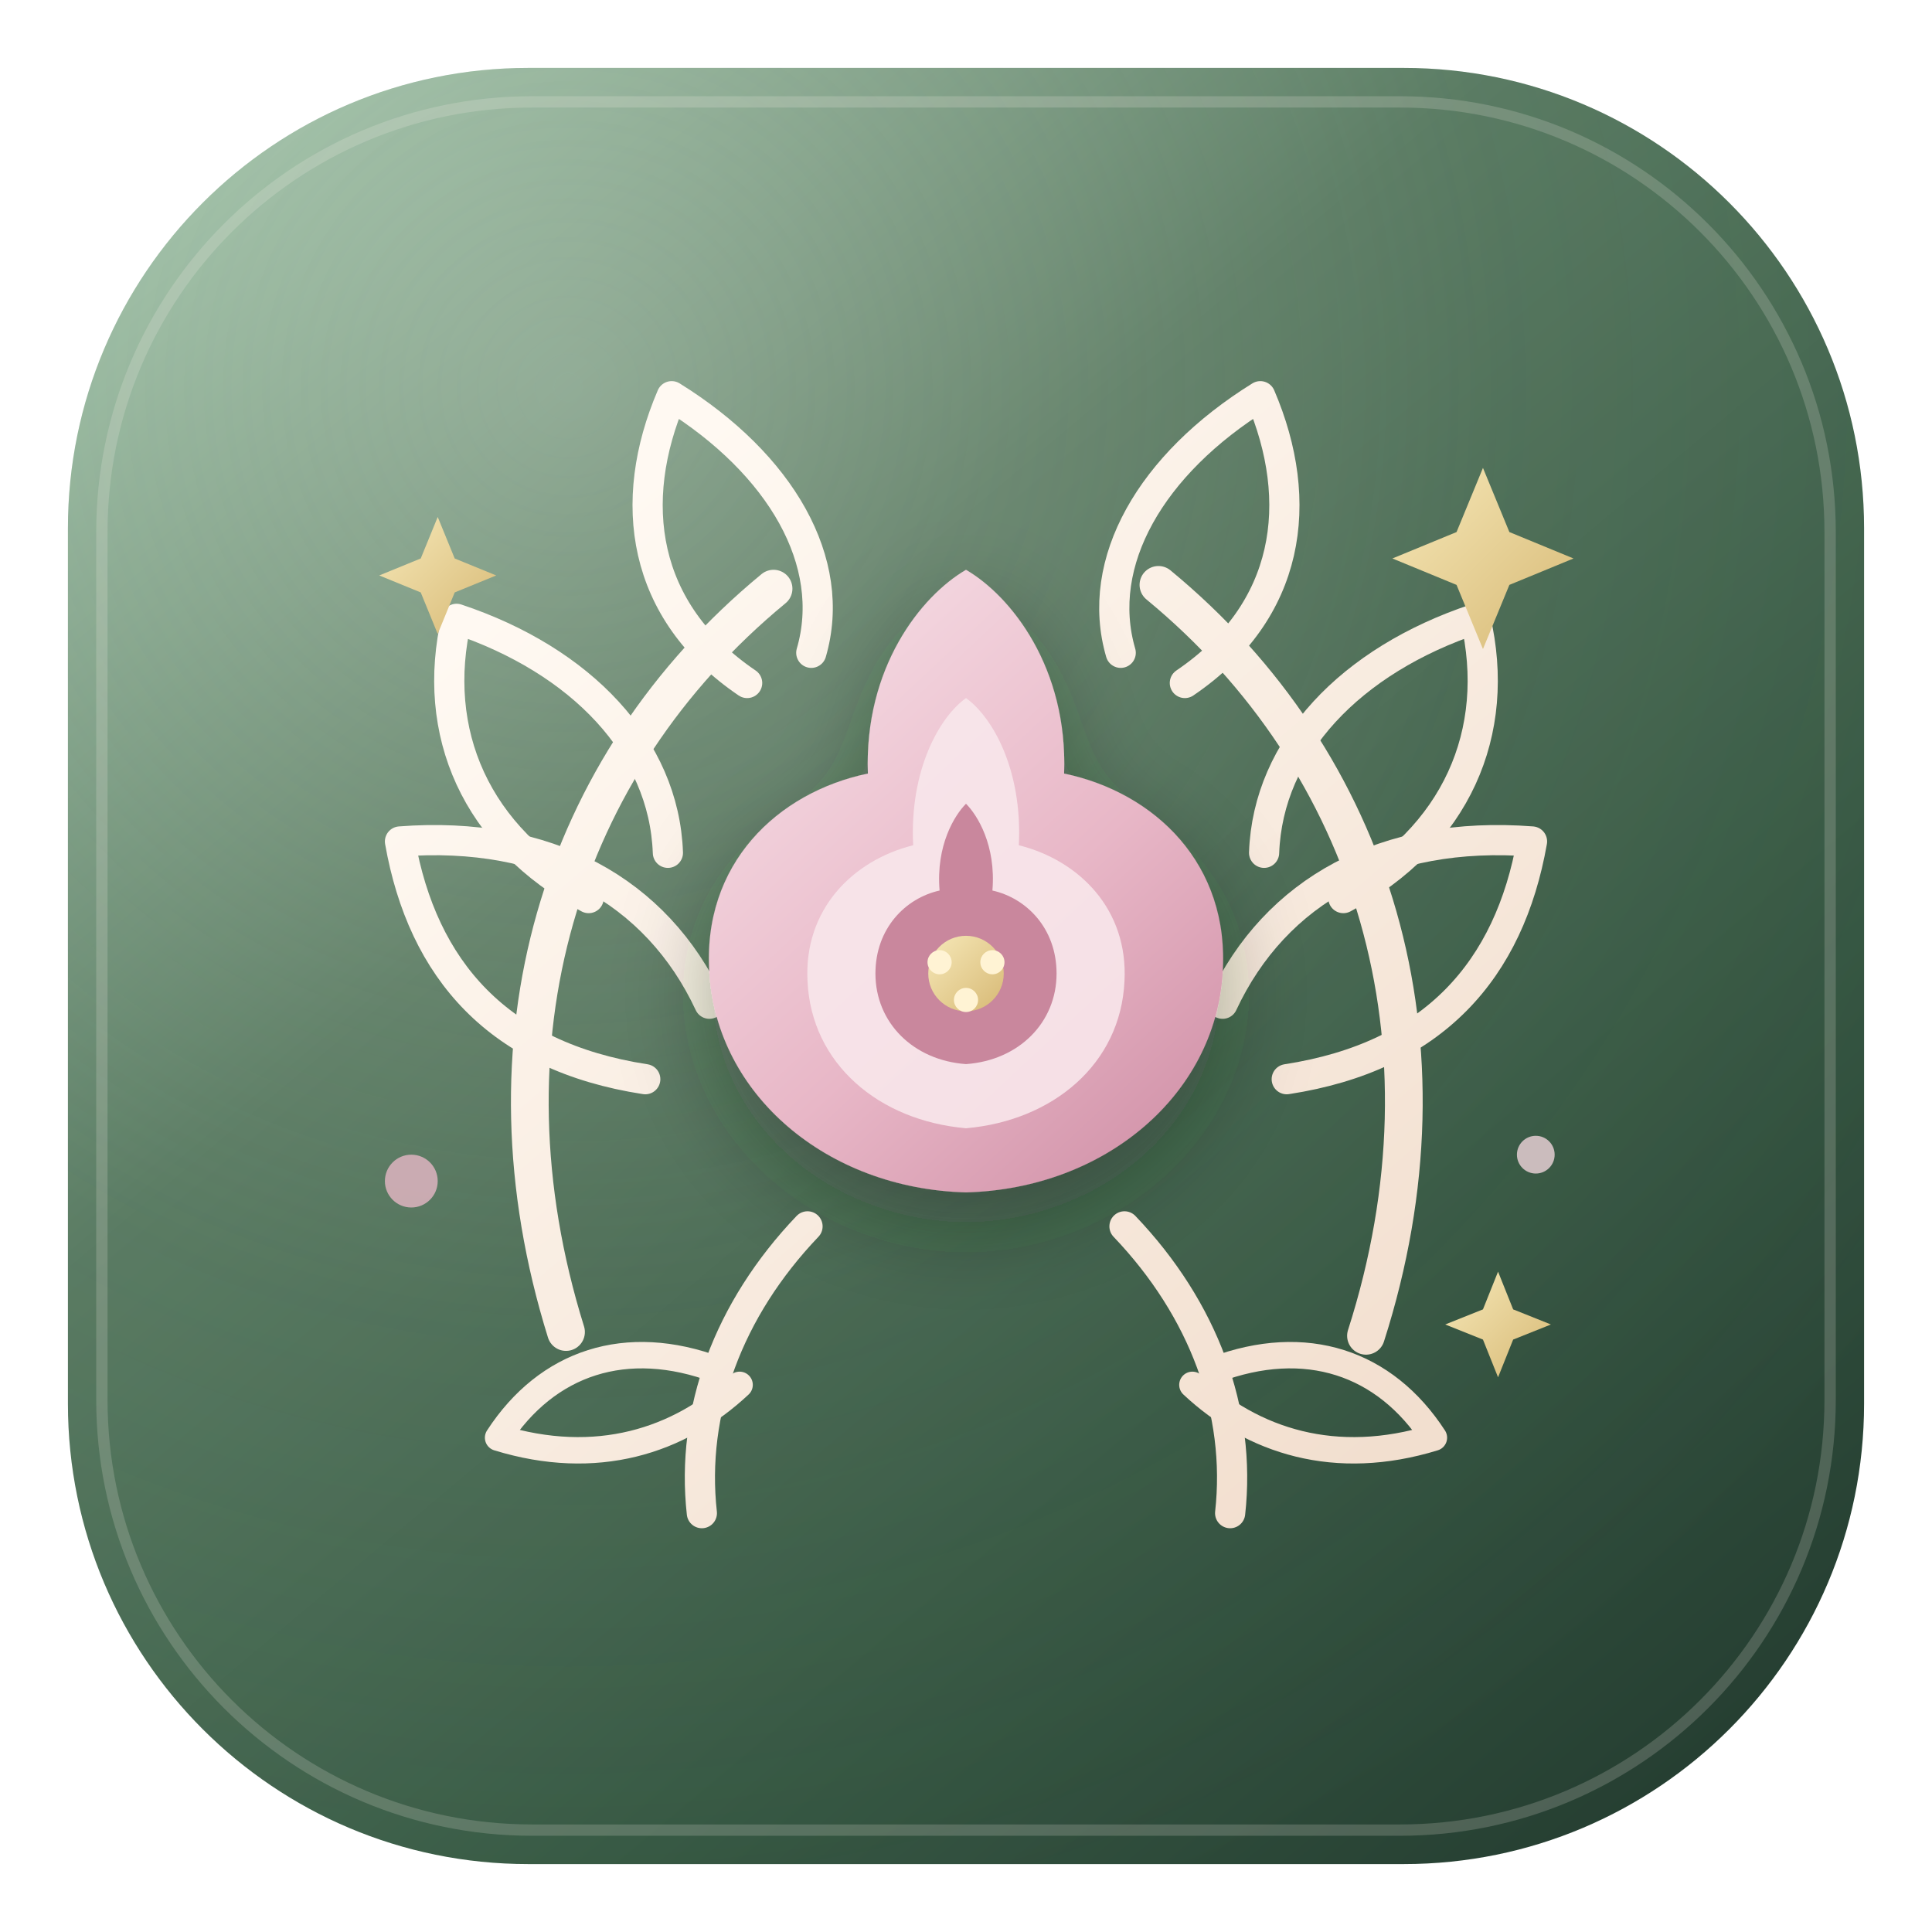
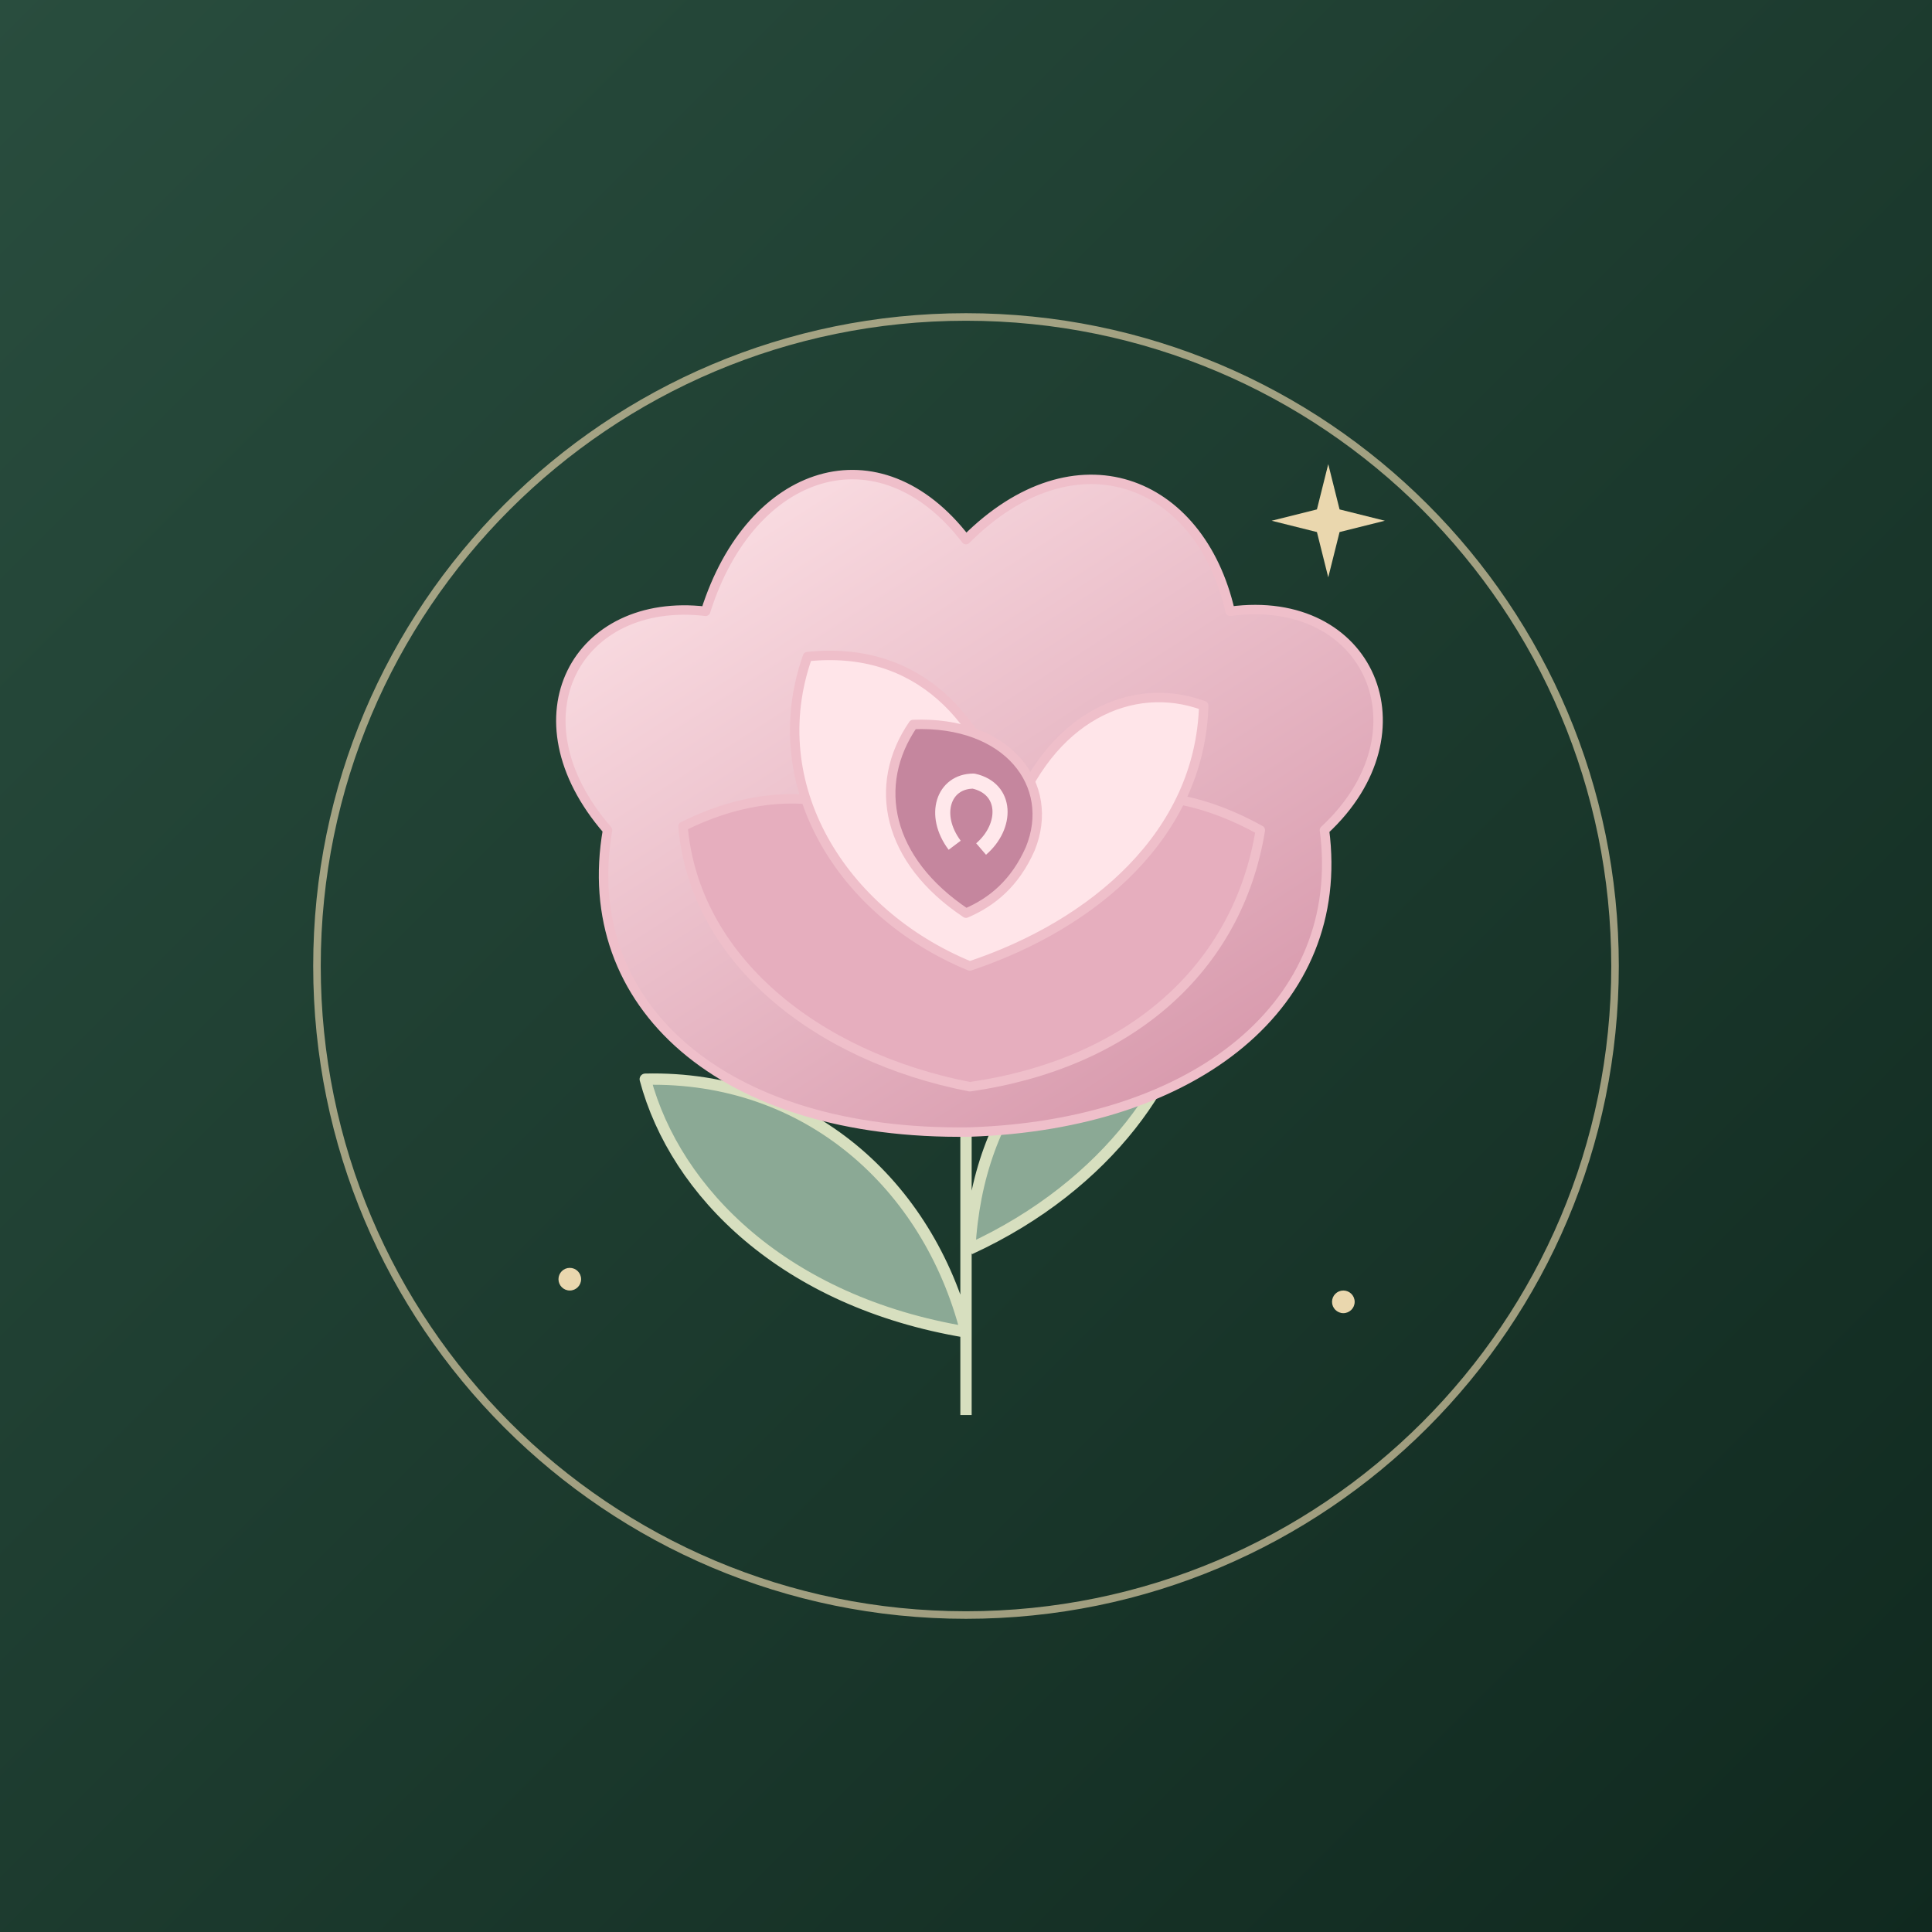
- <svg xmlns="http://www.w3.org/2000/svg" viewBox="0 0 512 512" role="img" aria-label="Daily Life botanical flower icon">
+ <svg xmlns="http://www.w3.org/2000/svg" width="512" height="512" viewBox="0 0 512 512" role="img" aria-labelledby="title">
  <defs>
-     <linearGradient id="bg" x1="72" y1="40" x2="438" y2="476" gradientUnits="userSpaceOnUse">
-       <stop offset="0" stop-color="#8eb59a" />
-       <stop offset=".34" stop-color="#52765d" />
-       <stop offset=".72" stop-color="#355742" />
-       <stop offset="1" stop-color="#263f32" />
+     <linearGradient id="bg" x2="1" y2="1">
+       <stop stop-color="#294d3e" />
+       <stop offset="1" stop-color="#10291f" />
    </linearGradient>
-     <radialGradient id="glow" cx=".28" cy=".18" r=".9">
-       <stop offset="0" stop-color="#fff7ef" stop-opacity=".24" />
-       <stop offset=".58" stop-color="#f8e6d8" stop-opacity=".05" />
-       <stop offset="1" stop-color="#f8e6d8" stop-opacity="0" />
-     </radialGradient>
-     <linearGradient id="petal" x1="188" y1="186" x2="326" y2="334" gradientUnits="userSpaceOnUse">
-       <stop offset="0" stop-color="#f5dbe3" />
-       <stop offset=".48" stop-color="#e8b7c7" />
-       <stop offset="1" stop-color="#c9849d" />
+     <linearGradient id="rose" x2=".8" y2="1">
+       <stop stop-color="#ffe7ea" />
+       <stop offset="1" stop-color="#d696aa" />
    </linearGradient>
-     <linearGradient id="cream" x1="155" y1="140" x2="365" y2="386" gradientUnits="userSpaceOnUse">
-       <stop offset="0" stop-color="#fff9f2" />
-       <stop offset="1" stop-color="#f2dfcf" />
-     </linearGradient>
-     <linearGradient id="gold" x1="0" y1="0" x2="1" y2="1">
-       <stop offset="0" stop-color="#f6e8b8" />
-       <stop offset="1" stop-color="#d7b975" />
-     </linearGradient>
-     <filter id="soft" x="-30%" y="-30%" width="160%" height="160%">
-       <feDropShadow dx="0" dy="9" stdDeviation="12" flood-color="#13291e" flood-opacity=".34" />
-     </filter>
  </defs>
-   <rect x="18" y="18" width="476" height="476" rx="122" fill="url(#bg)" />
-   <rect x="18" y="18" width="476" height="476" rx="122" fill="url(#glow)" />
-   <rect x="27" y="27" width="458" height="458" rx="114" fill="none" stroke="#fff7ef" stroke-opacity=".18" stroke-width="3" />
-   <g fill="none" stroke="url(#cream)" stroke-linecap="round" stroke-linejoin="round">
-     <path d="M150 353C126 276 148 203 205 156" stroke-width="10" />
-     <path d="M362 354C387 276 364 202 307 155" stroke-width="10" />
-     <path d="M171 286C132 280 112 257 106 223C145 220 174 236 188 266" stroke-width="8" />
-     <path d="M156 238C126 222 114 194 121 164C154 175 176 198 177 226" stroke-width="8" />
-     <path d="M198 181C170 162 166 133 178 105C207 123 222 149 215 173" stroke-width="8" />
-     <path d="M341 286C380 280 400 257 406 223C367 220 338 236 324 266" stroke-width="8" />
-     <path d="M356 238C386 222 398 194 391 164C358 175 336 198 335 226" stroke-width="8" />
-     <path d="M314 181C342 162 346 133 334 105C305 123 290 149 297 173" stroke-width="8" />
+   <rect width="512" height="512" fill="url(#bg)" />
+   <circle cx="256" cy="256" r="172" fill="none" stroke="#ead7ae" stroke-width="2" opacity=".65" />
+   <path d="M256 375V290M256 353C208 345 179 316 171 286C214 285 246 314 256 353M257 331C294 314 314 284 316 261C281 266 259 293 257 331" fill="#8ba995" stroke="#d7dfbf" stroke-width="3" stroke-linejoin="round" />
+   <g fill="url(#rose)" stroke="#efbfca" stroke-width="2.5" stroke-linejoin="round">
+     <path d="M257 300C191 301 153 266 161 220C135 190 153 158 187 162C199 124 233 113 256 143C285 114 318 127 326 162C363 157 379 194 351 220C357 266 317 298 257 300Z" />
+     <path d="M257 288C216 280 184 254 181 219C207 206 236 209 257 239C278 207 307 205 334 220C328 257 299 282 257 288Z" fill="#e6aebe" />
+     <path d="M257 256C223 242 202 208 214 174C243 171 261 190 268 218C278 190 300 180 319 187C318 221 290 245 257 256Z" fill="#ffe5e9" />
+     <path d="M256 242C235 228 231 208 242 192C267 191 280 208 273 225C269 234 263 239 256 242Z" fill="#c5869e" />
+     <path d="M253 224C247 216 250 207 258 207C267 209 267 219 260 225" fill="none" stroke="#ffe8eb" stroke-width="4" />
  </g>
-   <g filter="url(#soft)">
-     <path d="M256 316C219 315 190 290 188 258C186 229 206 210 230 205C229 177 244 158 256 151C268 158 283 177 282 205C306 210 326 229 324 258C322 290 293 315 256 316Z" fill="url(#petal)" />
-     <path d="M256 299C233 297 215 282 214 260C213 241 226 228 242 224C241 204 249 190 256 185C263 190 271 204 270 224C286 228 299 241 298 260C297 282 279 297 256 299Z" fill="#f8e7eb" fill-opacity=".9" />
-     <path d="M256 282C242 281 232 271 232 258C232 246 240 238 249 236C248 224 253 216 256 213C259 216 264 224 263 236C272 238 280 246 280 258C280 271 270 281 256 282Z" fill="#c9879d" />
-     <circle cx="256" cy="258" r="10" fill="url(#gold)" />
-     <circle cx="249" cy="255" r="3.2" fill="#fff3d4" />
-     <circle cx="263" cy="255" r="3.2" fill="#fff3d4" />
-     <circle cx="256" cy="265" r="3.2" fill="#fff3d4" />
+   <g fill="#ead7ae">
+     <path d="M352 123l3 12 12 3-12 3-3 12-3-12-12-3 12-3Z" />
+     <circle cx="151" cy="339" r="3" />
+     <circle cx="356" cy="345" r="3" />
  </g>
-   <g fill="none" stroke="url(#cream)" stroke-linecap="round" stroke-linejoin="round">
-     <path d="M214 325C193 347 183 374 186 401" stroke-width="8" />
-     <path d="M298 325C319 347 329 374 326 401" stroke-width="8" />
-     <path d="M190 363C166 354 145 361 132 381C158 389 180 382 196 367" stroke-width="7" />
-     <path d="M322 363C346 354 367 361 380 381C354 389 332 382 316 367" stroke-width="7" />
-   </g>
-   <g fill="url(#gold)">
-     <path d="M393 124l7 17 17 7-17 7-7 17-7-17-17-7 17-7z" />
-     <path d="M116 137l4.5 11 11 4.5-11 4.5-4.5 11-4.5-11-11-4.5 11-4.5z" />
-     <path d="M397 337l4 10 10 4-10 4-4 10-4-10-10-4 10-4z" />
-   </g>
-   <circle cx="109" cy="313" r="7" fill="#e9b9c8" fill-opacity=".78" />
-   <circle cx="407" cy="306" r="5" fill="#f3d7df" fill-opacity=".78" />
</svg>
